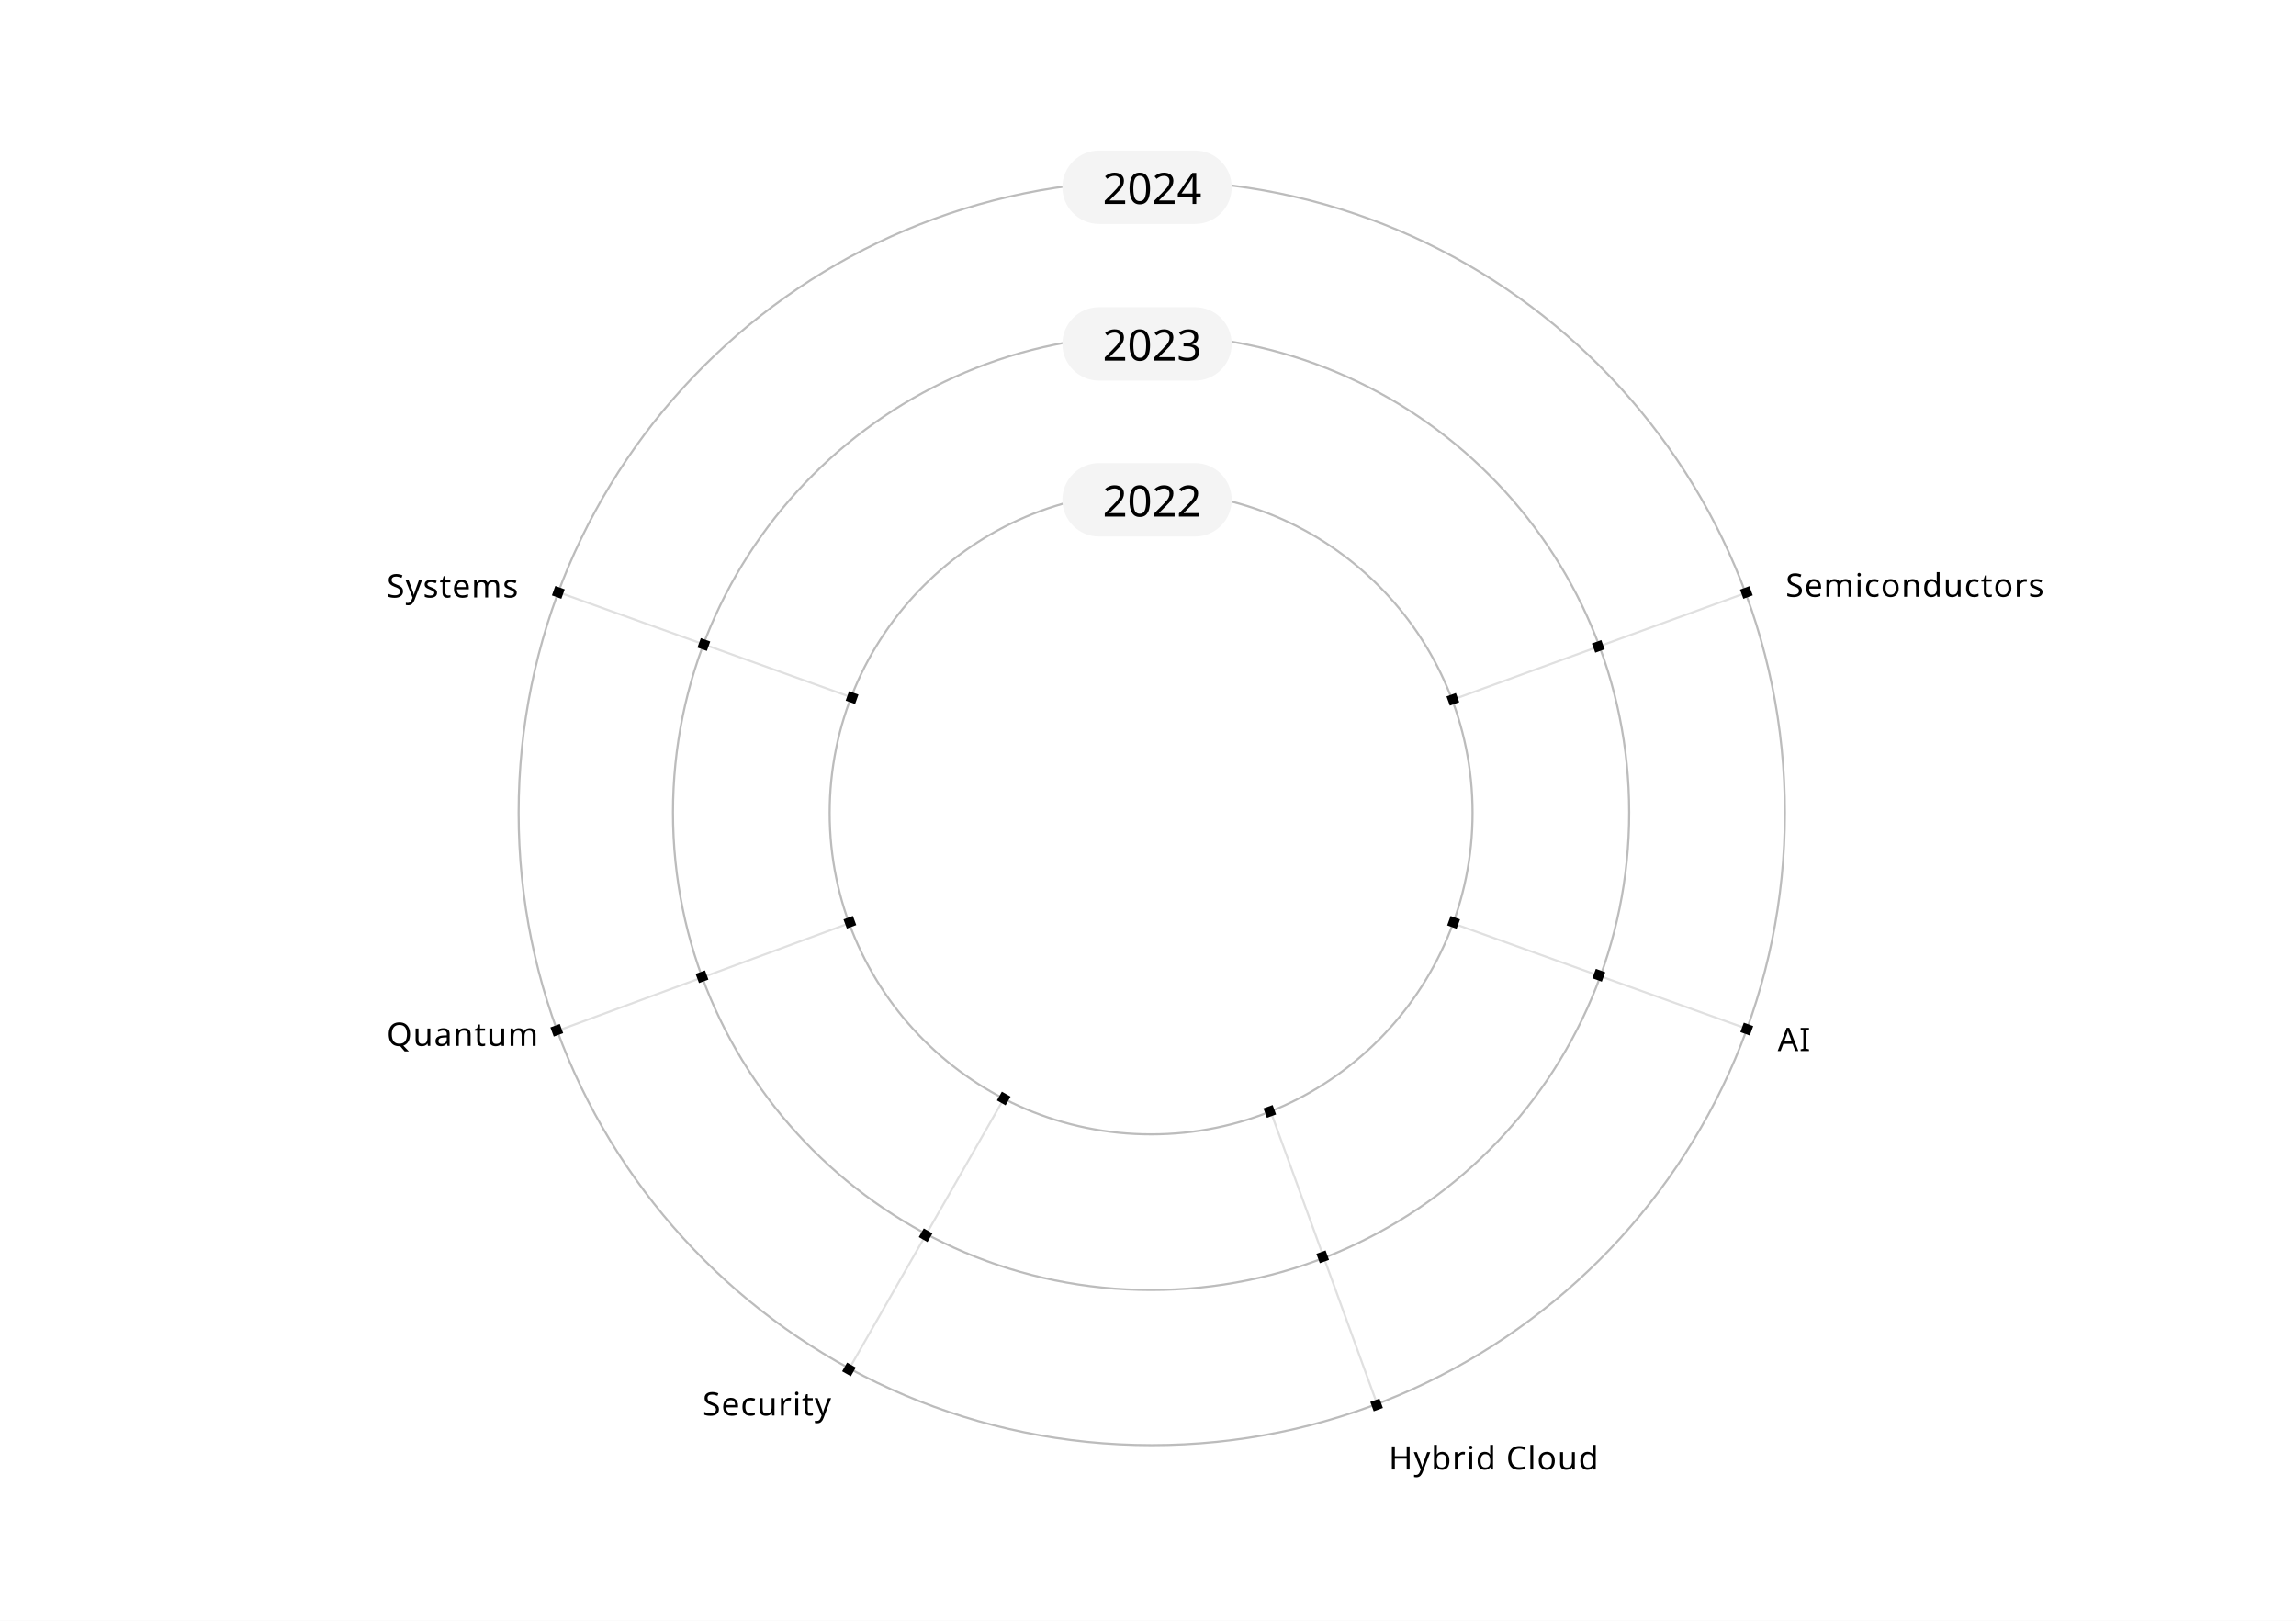
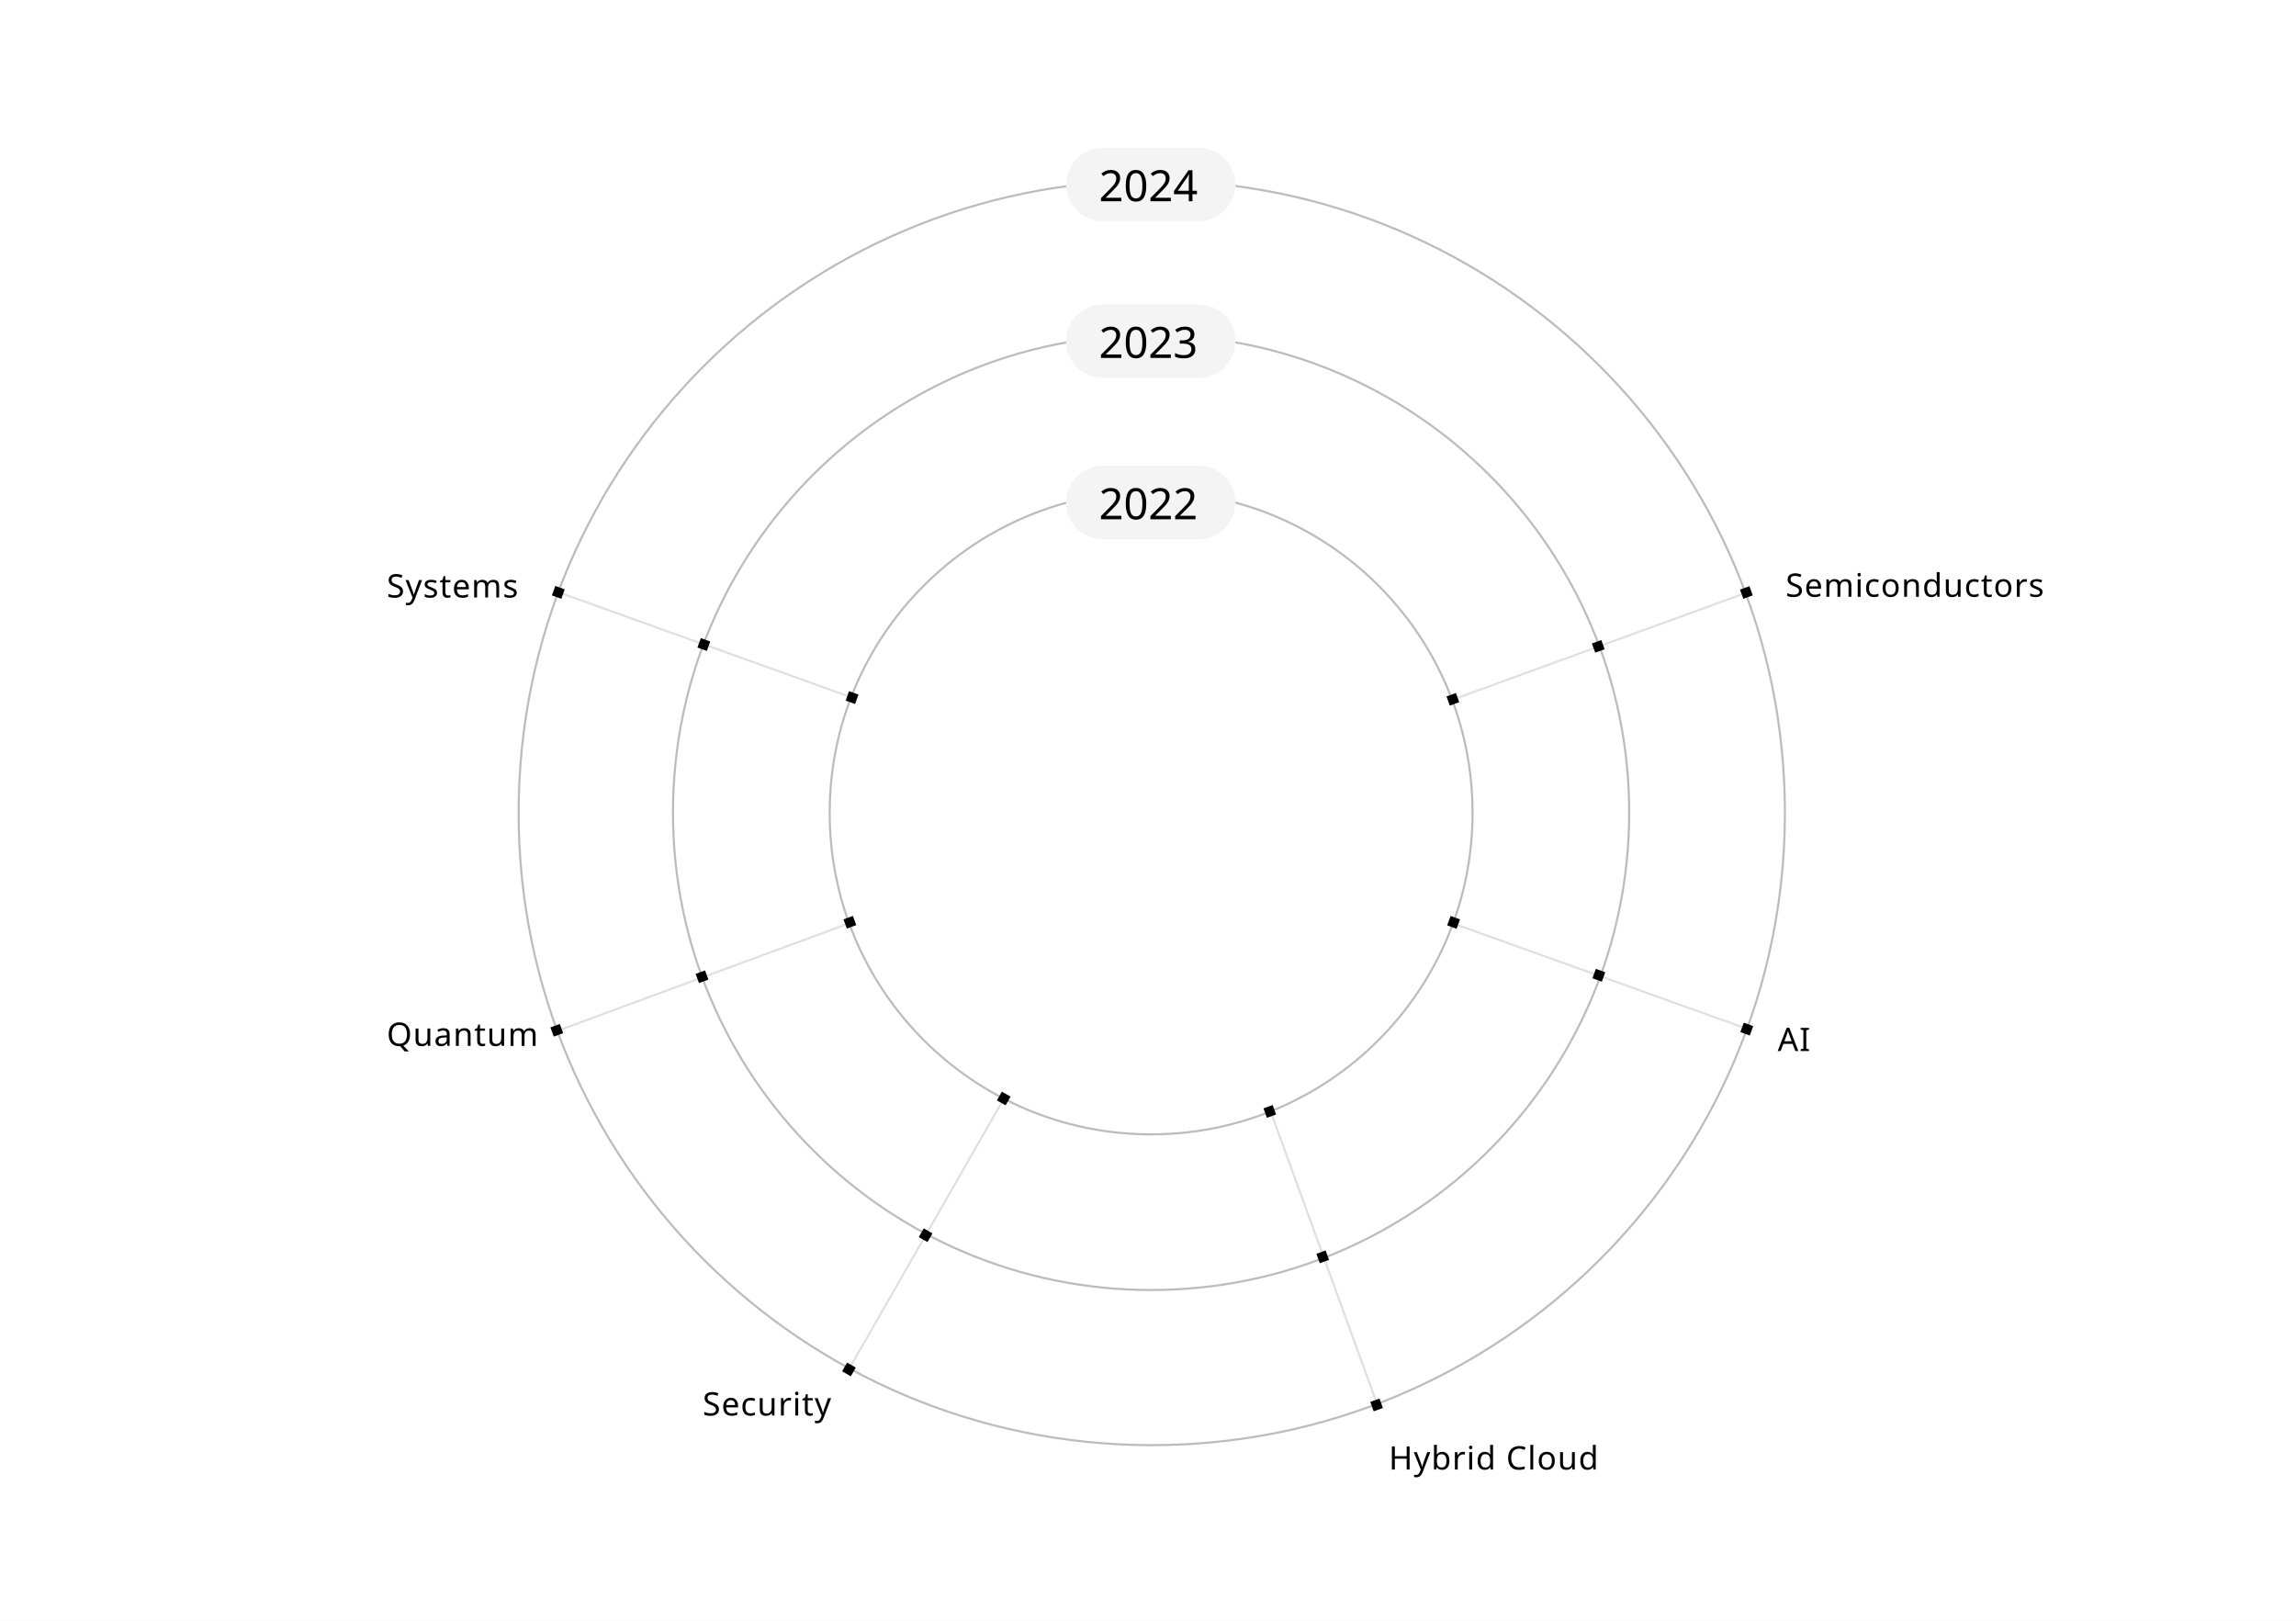
<svg xmlns="http://www.w3.org/2000/svg" viewBox="0 0 850 600" preserveAspectRatio="xMidYMid meet">
  <g id="background">
    <rect width="850" height="600" fill="#fff" />
  </g>
  <g id="lines">
    <line id="line-6" x1="206.45" y1="219.15" x2="315.75" y2="258.35" fill="none" stroke="#e0e0e0" stroke-width="0.78" />
    <line id="line-5" x1="205.98" y1="381.76" x2="314.42" y2="341.78" fill="none" stroke="#e0e0e0" stroke-width="0.78" />
    <line id="line-4" x1="314.34" y1="506.79" x2="371.68" y2="406.66" fill="none" stroke="#e0e0e0" stroke-width="0.78" />
    <line id="line-3" x1="470.44" y1="411.57" x2="509.92" y2="520.03" fill="none" stroke="#e0e0e0" stroke-width="0.78" />
    <line id="line-2" x1="537.87" y1="341.83" x2="646.91" y2="380.93" fill="none" stroke="#e0e0e0" stroke-width="0.78" />
    <line id="line-1" x1="537.37" y1="259.16" x2="645.97" y2="219.63" fill="none" stroke="#e0e0e0" stroke-width="0.78" />
  </g>
  <g id="circle-1">
    <path id="circle-1-path" d="M545.15,300.8a119,119,0,1,1-119-118.86A118.94,118.94,0,0,1,545.15,300.8Z" fill="none" stroke="#bcbcbc" stroke-width="0.78" />
    <rect id="dot-1-5" x="312.76" y="339.63" width="3.71" height="3.62" transform="translate(-98.68 129.9) rotate(-20.24)" />
    <rect id="dot-1-4" x="369.72" y="404.77" width="3.71" height="3.71" transform="translate(-165.8 527.59) rotate(-60.26)" />
    <rect id="dot-1-3" x="468.28" y="409.6" width="3.62" height="3.71" transform="translate(-112.38 185.59) rotate(-20)" />
    <rect id="dot-1-2" x="536.28" y="339.62" width="3.71" height="3.71" transform="translate(33.2 730.36) rotate(-70)" />
    <rect id="dot-1-1" x="536.01" y="257.08" width="3.71" height="3.62" transform="translate(-56.11 199.57) rotate(-20)" />
    <g id="dot-1-6">
      <rect id="dot-1-6-detect" x="308.01" y="250.8" width="14.84" height="14.84" transform="translate(-34.03 468.11) rotate(-70.29)" opacity="0" />
      <rect id="dot-1-6-dot" x="313.57" y="256.37" width="3.71" height="3.71" transform="translate(-34.03 468.11) rotate(-70.29)" />
    </g>
    <g id="year-1">
-       <rect x="393.3" y="171.44" width="62.69" height="27.19" rx="13.6" fill="#f4f4f4" />
-       <text id="year-1-text" transform="translate(408.23 191.23)" font-size="16" font-family="IBMPlexSans, IBM Plex Sans">2022</text>
+       <rect x="394.69" y="172.44" width="62.69" height="27.19" rx="13.6" fill="#f4f4f4" />
+       <text id="year-1-text" transform="translate(406.83 192.23)" font-size="16" font-family="IBMPlexSans, IBM Plex Sans">2022</text>
    </g>
  </g>
  <g id="circle-2">
    <path id="circle-2-path" d="M603.14,300.8c0,97.63-79.24,176.77-177,176.77s-177-79.14-177-176.77S328.39,124,426.14,124,603.14,203.17,603.14,300.8Z" fill="none" stroke="#bcbcbc" stroke-width="0.78" />
    <rect id="dot-2-6" x="258.7" y="236.72" width="3.71" height="3.71" transform="translate(-51.9 403.43) rotate(-70.29)" />
    <rect id="dot-2-5" x="258.02" y="359.81" width="3.71" height="3.62" transform="translate(-109.04 112.21) rotate(-20.24)" />
    <rect id="dot-2-4" x="340.81" y="455.38" width="3.71" height="3.71" transform="translate(-224.32 528) rotate(-60.26)" />
    <rect id="dot-2-3" x="487.87" y="463.43" width="3.62" height="3.71" transform="translate(-129.61 195.54) rotate(-20)" />
    <rect id="dot-2-2" x="590.05" y="359.19" width="3.71" height="3.71" transform="translate(50.19 793.77) rotate(-70)" />
    <rect id="dot-2-1" x="589.84" y="237.48" width="3.71" height="3.62" transform="translate(-46.16 216.8) rotate(-20)" />
    <g id="year-2">
-       <rect x="393.3" y="113.72" width="62.69" height="27.19" rx="13.6" fill="#f4f4f4" />
-       <text id="year-2-text" transform="translate(408.23 133.5)" font-size="16" font-family="IBMPlexSans, IBM Plex Sans">2023</text>
+       <rect x="394.69" y="112.72" width="62.69" height="27.19" rx="13.6" fill="#f4f4f4" />
+       <text id="year-2-text" transform="translate(406.83 132.5)" font-size="16" font-family="IBMPlexSans, IBM Plex Sans">2023</text>
    </g>
  </g>
  <g id="circle-3">
    <path id="circle-3-path" d="M660.79,300.92C660.79,430.2,555.85,535,426.4,535S192,430.2,192,300.92,297,66.83,426.4,66.83,660.79,171.64,660.79,300.92Z" fill="none" stroke="#bcbcbc" stroke-width="0.78" />
    <rect id="dot-3-6" x="204.83" y="217.42" width="3.71" height="3.71" transform="translate(-69.44 339.92) rotate(-70.29)" />
    <rect id="dot-3-5" x="204.26" y="379.62" width="3.71" height="3.62" transform="translate(-119.22 94.84) rotate(-20.24)" />
    <rect id="dot-3-4" x="312.43" y="505.07" width="3.71" height="3.71" transform="translate(-281.77 528.39) rotate(-60.26)" />
    <rect id="dot-3-3" x="507.82" y="518.26" width="3.62" height="3.71" transform="translate(-147.16 205.67) rotate(-20)" />
    <rect id="dot-3-2" x="644.82" y="379.12" width="3.71" height="3.71" transform="translate(67.5 858.35) rotate(-70)" />
    <rect id="dot-3-1" x="644.67" y="217.53" width="3.71" height="3.62" transform="translate(-36.03 234.35) rotate(-20)" />
    <g id="year-3">
-       <rect x="393.3" y="55.72" width="62.69" height="27.19" rx="13.6" fill="#f4f4f4" />
-       <text id="year-3-text" transform="translate(408.23 75.5)" font-size="16" font-family="IBMPlexSans, IBM Plex Sans">2024</text>
+       <rect x="394.69" y="54.72" width="62.69" height="27.19" rx="13.6" fill="#f4f4f4" />
+       <text id="year-3-text" transform="translate(406.83 74.5)" font-size="16" font-family="IBMPlexSans, IBM Plex Sans">2024</text>
    </g>
  </g>
  <g id="labels">
    <text id="label-6" transform="translate(143.17 221.19)" font-size="12" font-family="IBMPlexSans, IBM Plex Sans" letter-spacing="0.03em">Systems</text>
    <text id="label-5" transform="translate(143.17 387.19)" font-size="12" font-family="IBMPlexSans, IBM Plex Sans" letter-spacing="0.03em">Quantum</text>
    <text id="label-4" transform="translate(260.13 524.02)" font-size="12" font-family="IBMPlexSans, IBM Plex Sans" letter-spacing="0.03em">Security</text>
    <text id="label-3" transform="translate(514.13 544.02)" font-size="12" font-family="IBMPlexSans, IBM Plex Sans" letter-spacing="0.03em">Hybrid Cloud</text>
    <text id="label-2" transform="translate(658.11 389.09)" font-size="12" font-family="IBMPlexSans, IBM Plex Sans" letter-spacing="0.03em">AI</text>
    <text id="label-1" transform="translate(661.07 220.93)" font-size="12" font-family="IBMPlexSans, IBM Plex Sans" letter-spacing="0.03em">Semiconductors</text>
  </g>
</svg>
